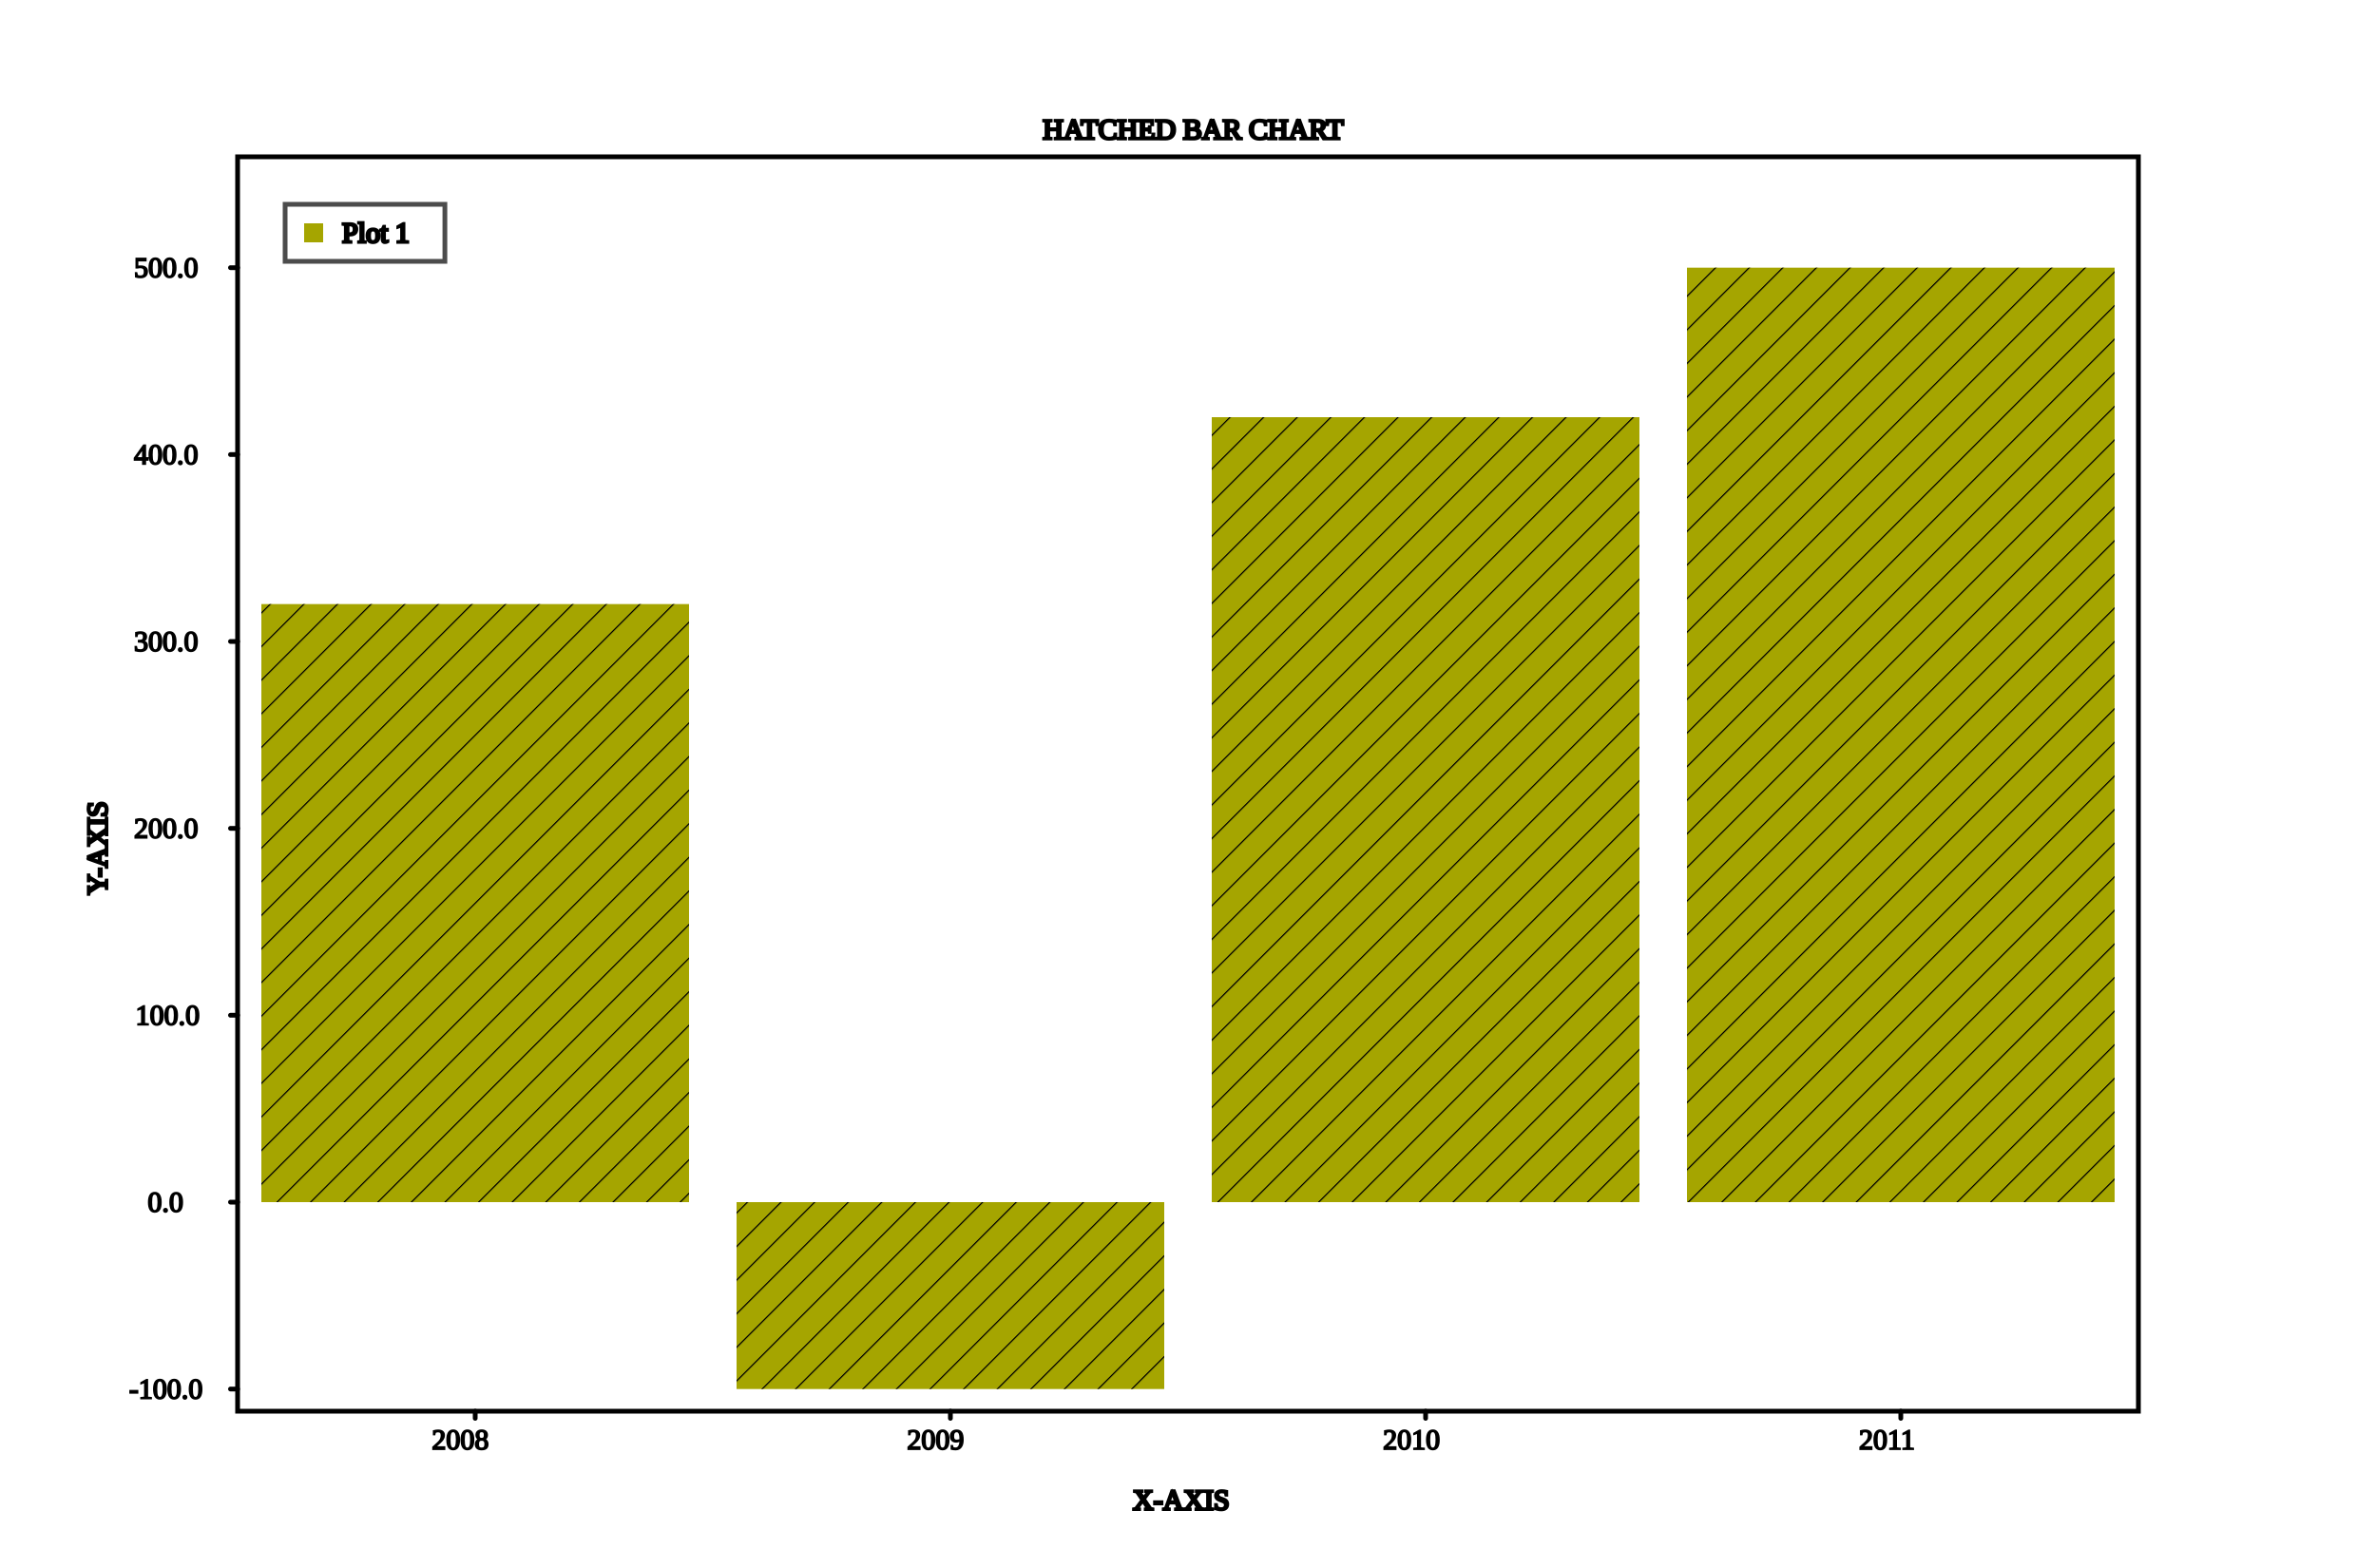
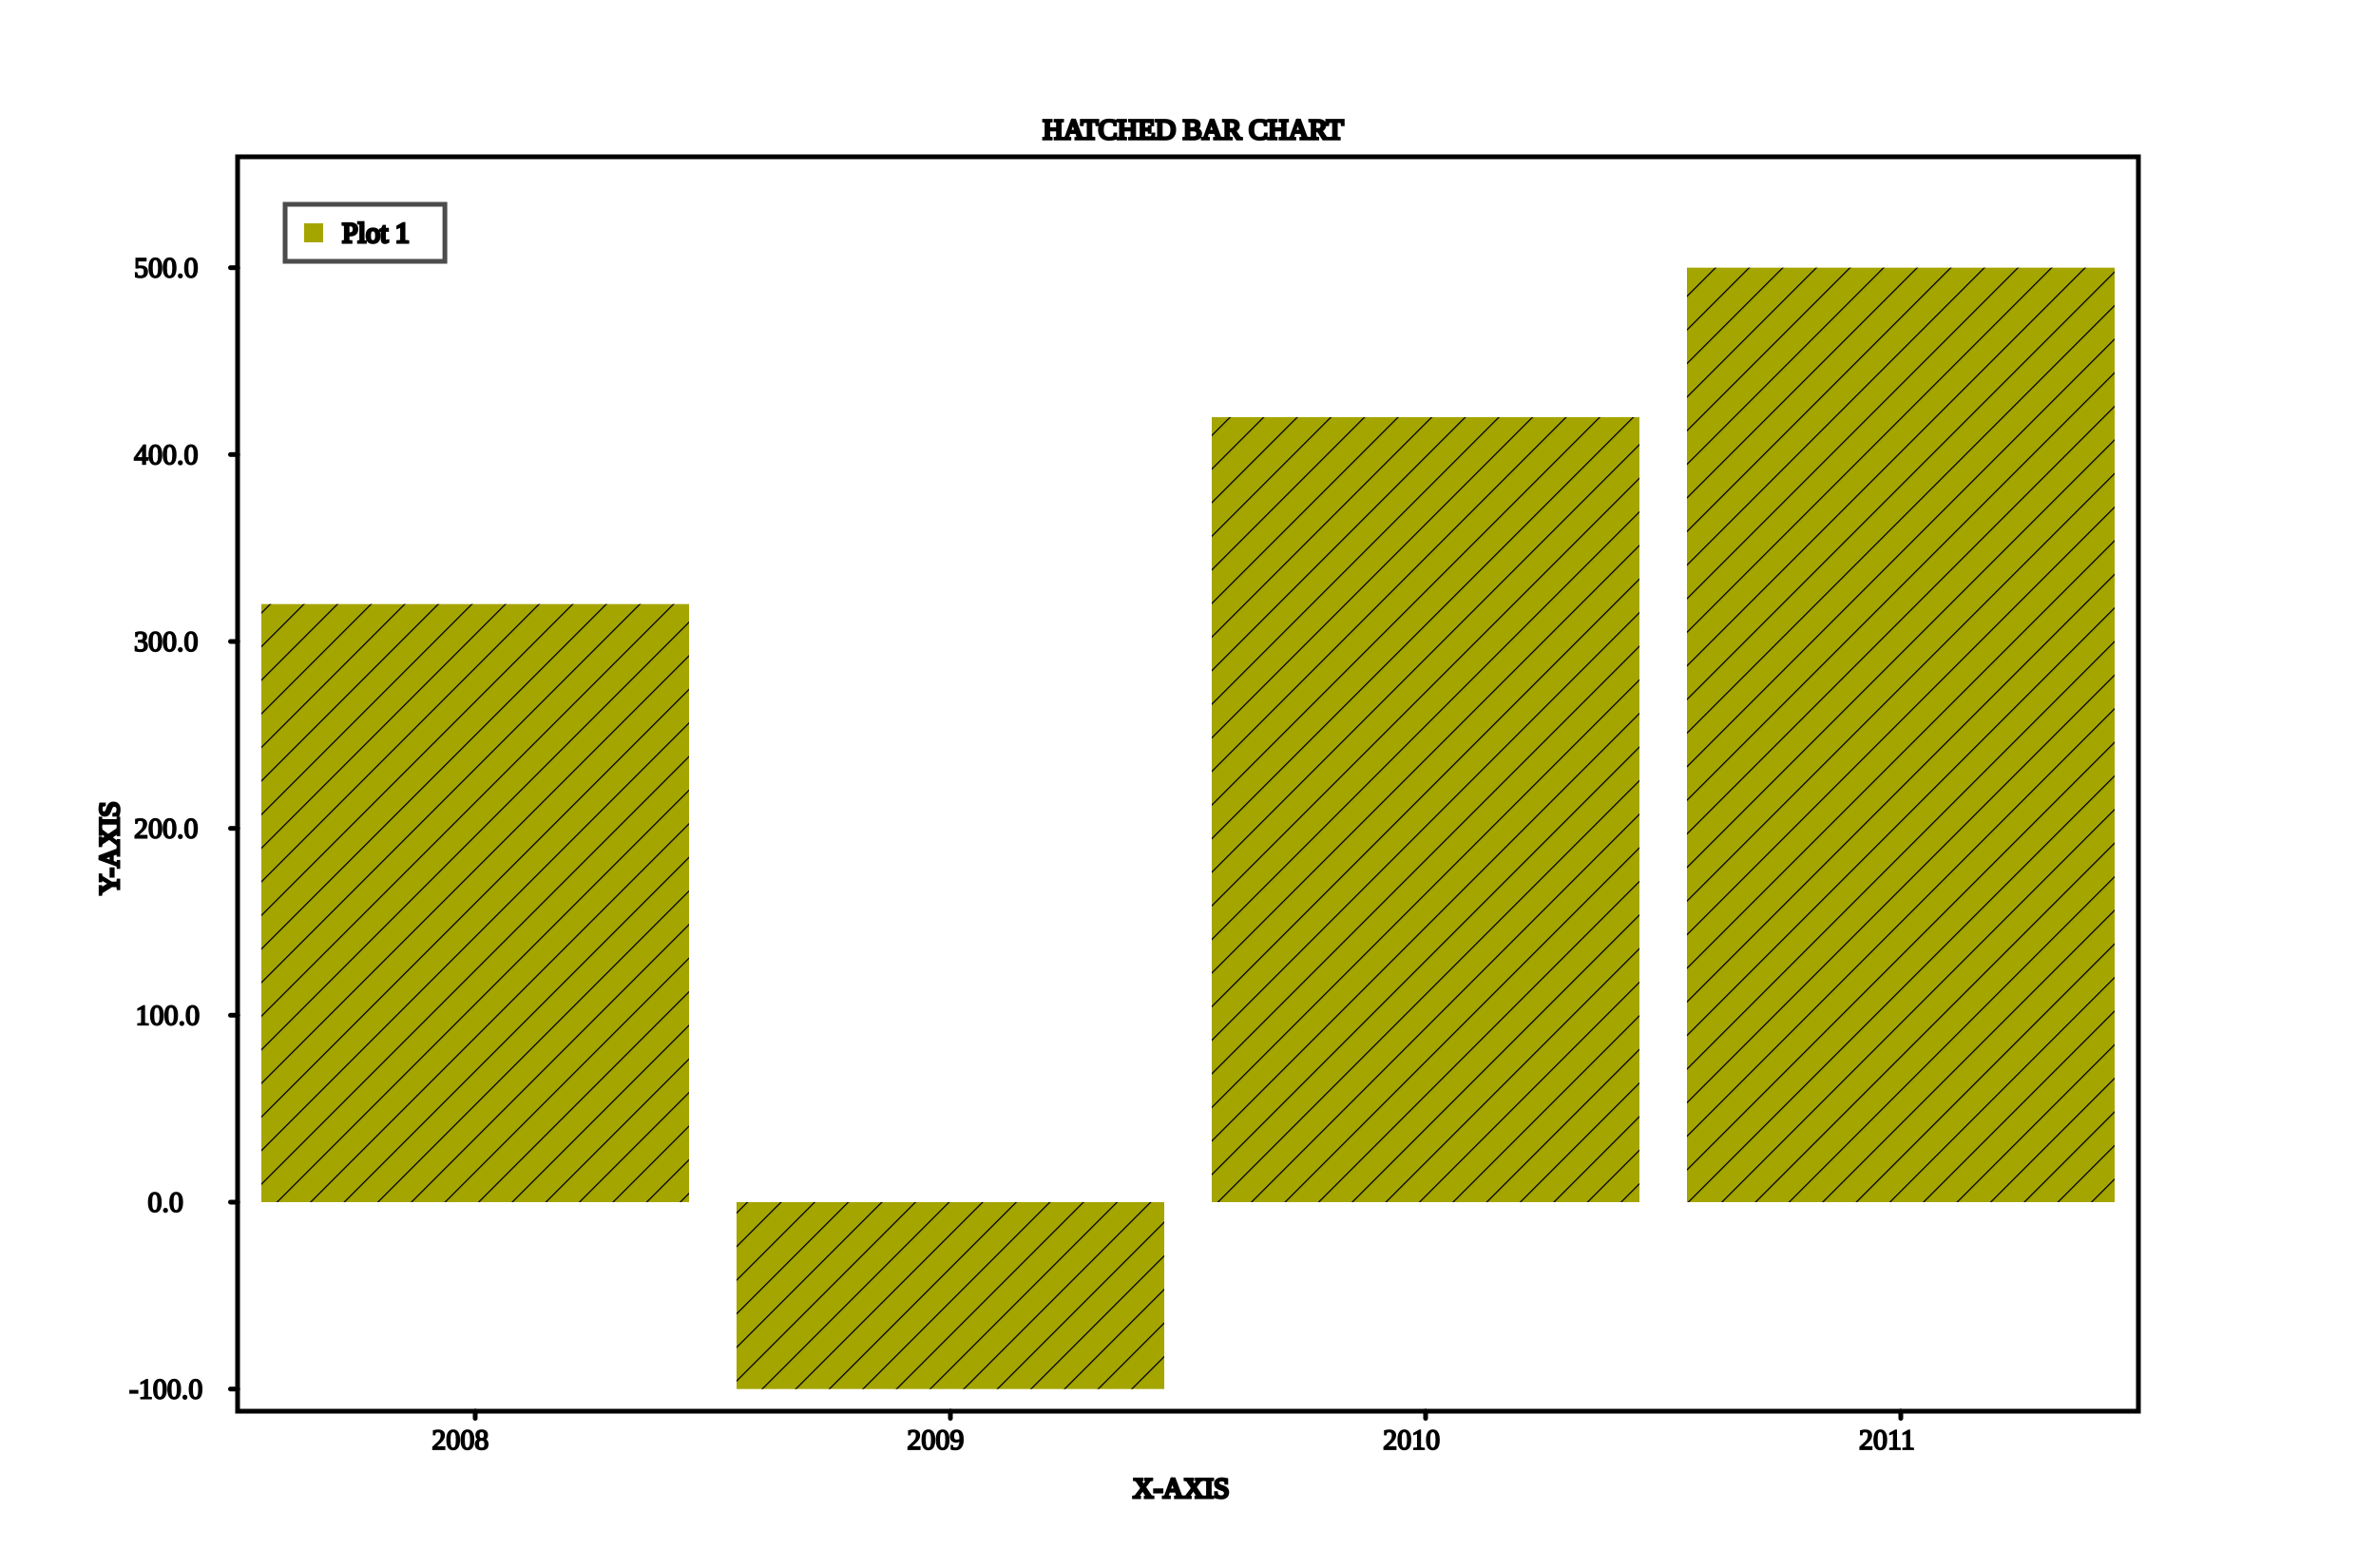
<svg xmlns="http://www.w3.org/2000/svg" height="660.0" width="1000.0" version="4.0">
  <rect width="100%" height="100%" fill="white" />
  <rect x="100.0" y="66.0" width="800.0" height="528.0" style="fill:rgb(255,255,255);stroke-width:2.0;stroke:rgb(0,0,0);opacity:1" />
  <line x1="200.0" y1="597.0" x2="200.0" y2="594.0" style="stroke:rgb(0.0,0.0,0.0);stroke-width:2.0;opacity:1.0;stroke-linecap:round" />
  <text x="181.74" y="610.0" stroke="#000000" stroke-width="0.7" transform="rotate(-0.0,181.74,610.0)">2008</text>
  <line x1="400.0" y1="597.0" x2="400.0" y2="594.0" style="stroke:rgb(0.0,0.0,0.0);stroke-width:2.0;opacity:1.0;stroke-linecap:round" />
  <text x="381.74" y="610.0" stroke="#000000" stroke-width="0.7" transform="rotate(-0.0,381.74,610.0)">2009</text>
  <line x1="600.0" y1="597.0" x2="600.0" y2="594.0" style="stroke:rgb(0.0,0.0,0.0);stroke-width:2.0;opacity:1.0;stroke-linecap:round" />
  <text x="582.06" y="610.0" stroke="#000000" stroke-width="0.7" transform="rotate(-0.0,582.06,610.0)">2010</text>
  <line x1="800.0" y1="597.0" x2="800.0" y2="594.0" style="stroke:rgb(0.0,0.0,0.0);stroke-width:2.0;opacity:1.0;stroke-linecap:round" />
  <text x="782.38" y="610.0" stroke="#000000" stroke-width="0.7" transform="rotate(-0.0,782.38,610.0)">2011</text>
  <line x1="97.0" y1="506.0" x2="100.0" y2="506.0" style="stroke:rgb(0.0,0.0,0.0);stroke-width:2.0;opacity:1.0;stroke-linecap:round" />
  <text x="62.16" y="510.0" stroke="#000000" stroke-width="0.7" transform="rotate(-0.0,62.16,510.0)">0.0</text>
  <line x1="97.0" y1="427.333" x2="100.0" y2="427.333" style="stroke:rgb(0.0,0.0,0.0);stroke-width:2.0;opacity:1.0;stroke-linecap:round" />
  <text x="57.04" y="431.333" stroke="#000000" stroke-width="0.7" transform="rotate(-0.0,57.04,431.3333)">100.0</text>
  <line x1="97.0" y1="348.667" x2="100.0" y2="348.667" style="stroke:rgb(0.0,0.0,0.0);stroke-width:2.0;opacity:1.0;stroke-linecap:round" />
  <text x="56.4" y="352.667" stroke="#000000" stroke-width="0.7" transform="rotate(-0.0,56.4,352.6667)">200.0</text>
  <line x1="97.0" y1="270" x2="100.0" y2="270" style="stroke:rgb(0.0,0.0,0.0);stroke-width:2.0;opacity:1.0;stroke-linecap:round" />
  <text x="56.4" y="274" stroke="#000000" stroke-width="0.7" transform="rotate(-0.0,56.4,274)">300.0</text>
  <line x1="97.0" y1="191.333" x2="100.0" y2="191.333" style="stroke:rgb(0.0,0.0,0.0);stroke-width:2.0;opacity:1.0;stroke-linecap:round" />
  <text x="56.4" y="195.333" stroke="#000000" stroke-width="0.7" transform="rotate(-0.0,56.4,195.3334)">400.0</text>
  <line x1="97.0" y1="112.667" x2="100.0" y2="112.667" style="stroke:rgb(0.0,0.0,0.0);stroke-width:2.0;opacity:1.0;stroke-linecap:round" />
  <text x="56.4" y="116.667" stroke="#000000" stroke-width="0.7" transform="rotate(-0.0,56.4,116.6667)">500.0</text>
  <line x1="97.0" y1="584.667" x2="100.0" y2="584.667" style="stroke:rgb(0.0,0.0,0.0);stroke-width:2.0;opacity:1.0;stroke-linecap:round" />
  <text x="54.32" y="588.667" stroke="#000000" stroke-width="0.7" transform="rotate(-0.0,54.32,588.6667)">-100.0</text>
  <rect x="110.0" y="254.267" width="180.0" height="251.733" style="fill:rgb(164.985,164.985,0.0);stroke-width:0;stroke:rgb(0,0,0);opacity:1.0" />
  <defs>
    <pattern id="forwardSlashHatch" width="10" height="10" patternTransform="rotate(45 0 0)" patternUnits="userSpaceOnUse">
      <line x1="0" y1="0" x2="0" y2="10" style="stroke:black; stroke-width:1" />
    </pattern>
  </defs>
  <rect x="110.0" y="254.267" width="180.0" height="251.733" style="fill:url(#forwardSlashHatch);opacity:1" />
  <rect x="310.0" y="506.0" width="180.0" height="78.667" style="fill:rgb(164.985,164.985,0.0);stroke-width:0;stroke:rgb(0,0,0);opacity:1.0" />
  <rect x="310.0" y="506.0" width="180.0" height="78.667" style="fill:url(#forwardSlashHatch);opacity:1" />
  <rect x="510.0" y="175.6" width="180.0" height="330.4" style="fill:rgb(164.985,164.985,0.0);stroke-width:0;stroke:rgb(0,0,0);opacity:1.0" />
  <rect x="510.0" y="175.6" width="180.0" height="330.4" style="fill:url(#forwardSlashHatch);opacity:1" />
  <rect x="710.0" y="112.667" width="180.0" height="393.333" style="fill:rgb(164.985,164.985,0.0);stroke-width:0;stroke:rgb(0,0,0);opacity:1.0" />
  <rect x="710.0" y="112.667" width="180.0" height="393.333" style="fill:url(#forwardSlashHatch);opacity:1" />
  <text x="438.9" y="58.5" stroke="#000000" stroke-width="1.2" transform="rotate(-0.0,438.9,58.5)">HATCHED BAR CHART</text>
-   <text x="476.8" y="635.4" stroke="#000000" stroke-width="1.2" transform="rotate(-0.0,476.8,635.4)">X-AXIS</text>
-   <text x="45.0" y="376.6" stroke="#000000" stroke-width="1.2" transform="rotate(-90.0,45.0,376.6)">Y-AXIS</text>
+   <text x="476.8" y="630.4" stroke="#000000" stroke-width="1.2" transform="rotate(-0.0,476.8,630.4)">X-AXIS</text>
+   <text x="50.0" y="376.6" stroke="#000000" stroke-width="1.2" transform="rotate(-90.0,50.0,376.6)">Y-AXIS</text>
  <rect x="120.0" y="86.0" width="67.24" height="24.0" style="fill:rgb(255.0,255.0,255.0);stroke-width:2.0;stroke:rgb(0.0,0.0,0.0);opacity:0.7" />
  <rect x="128.0" y="94.0" width="8.0" height="8.0" style="fill:rgb(164.985,164.985,0.0);stroke-width:0;stroke:rgb(0,0,0);opacity:1.0" />
  <text x="144.0" y="102.0" stroke="#000000" stroke-width="1.2" transform="rotate(-0.0,144.0,102.0)">Plot 1</text>
</svg>
